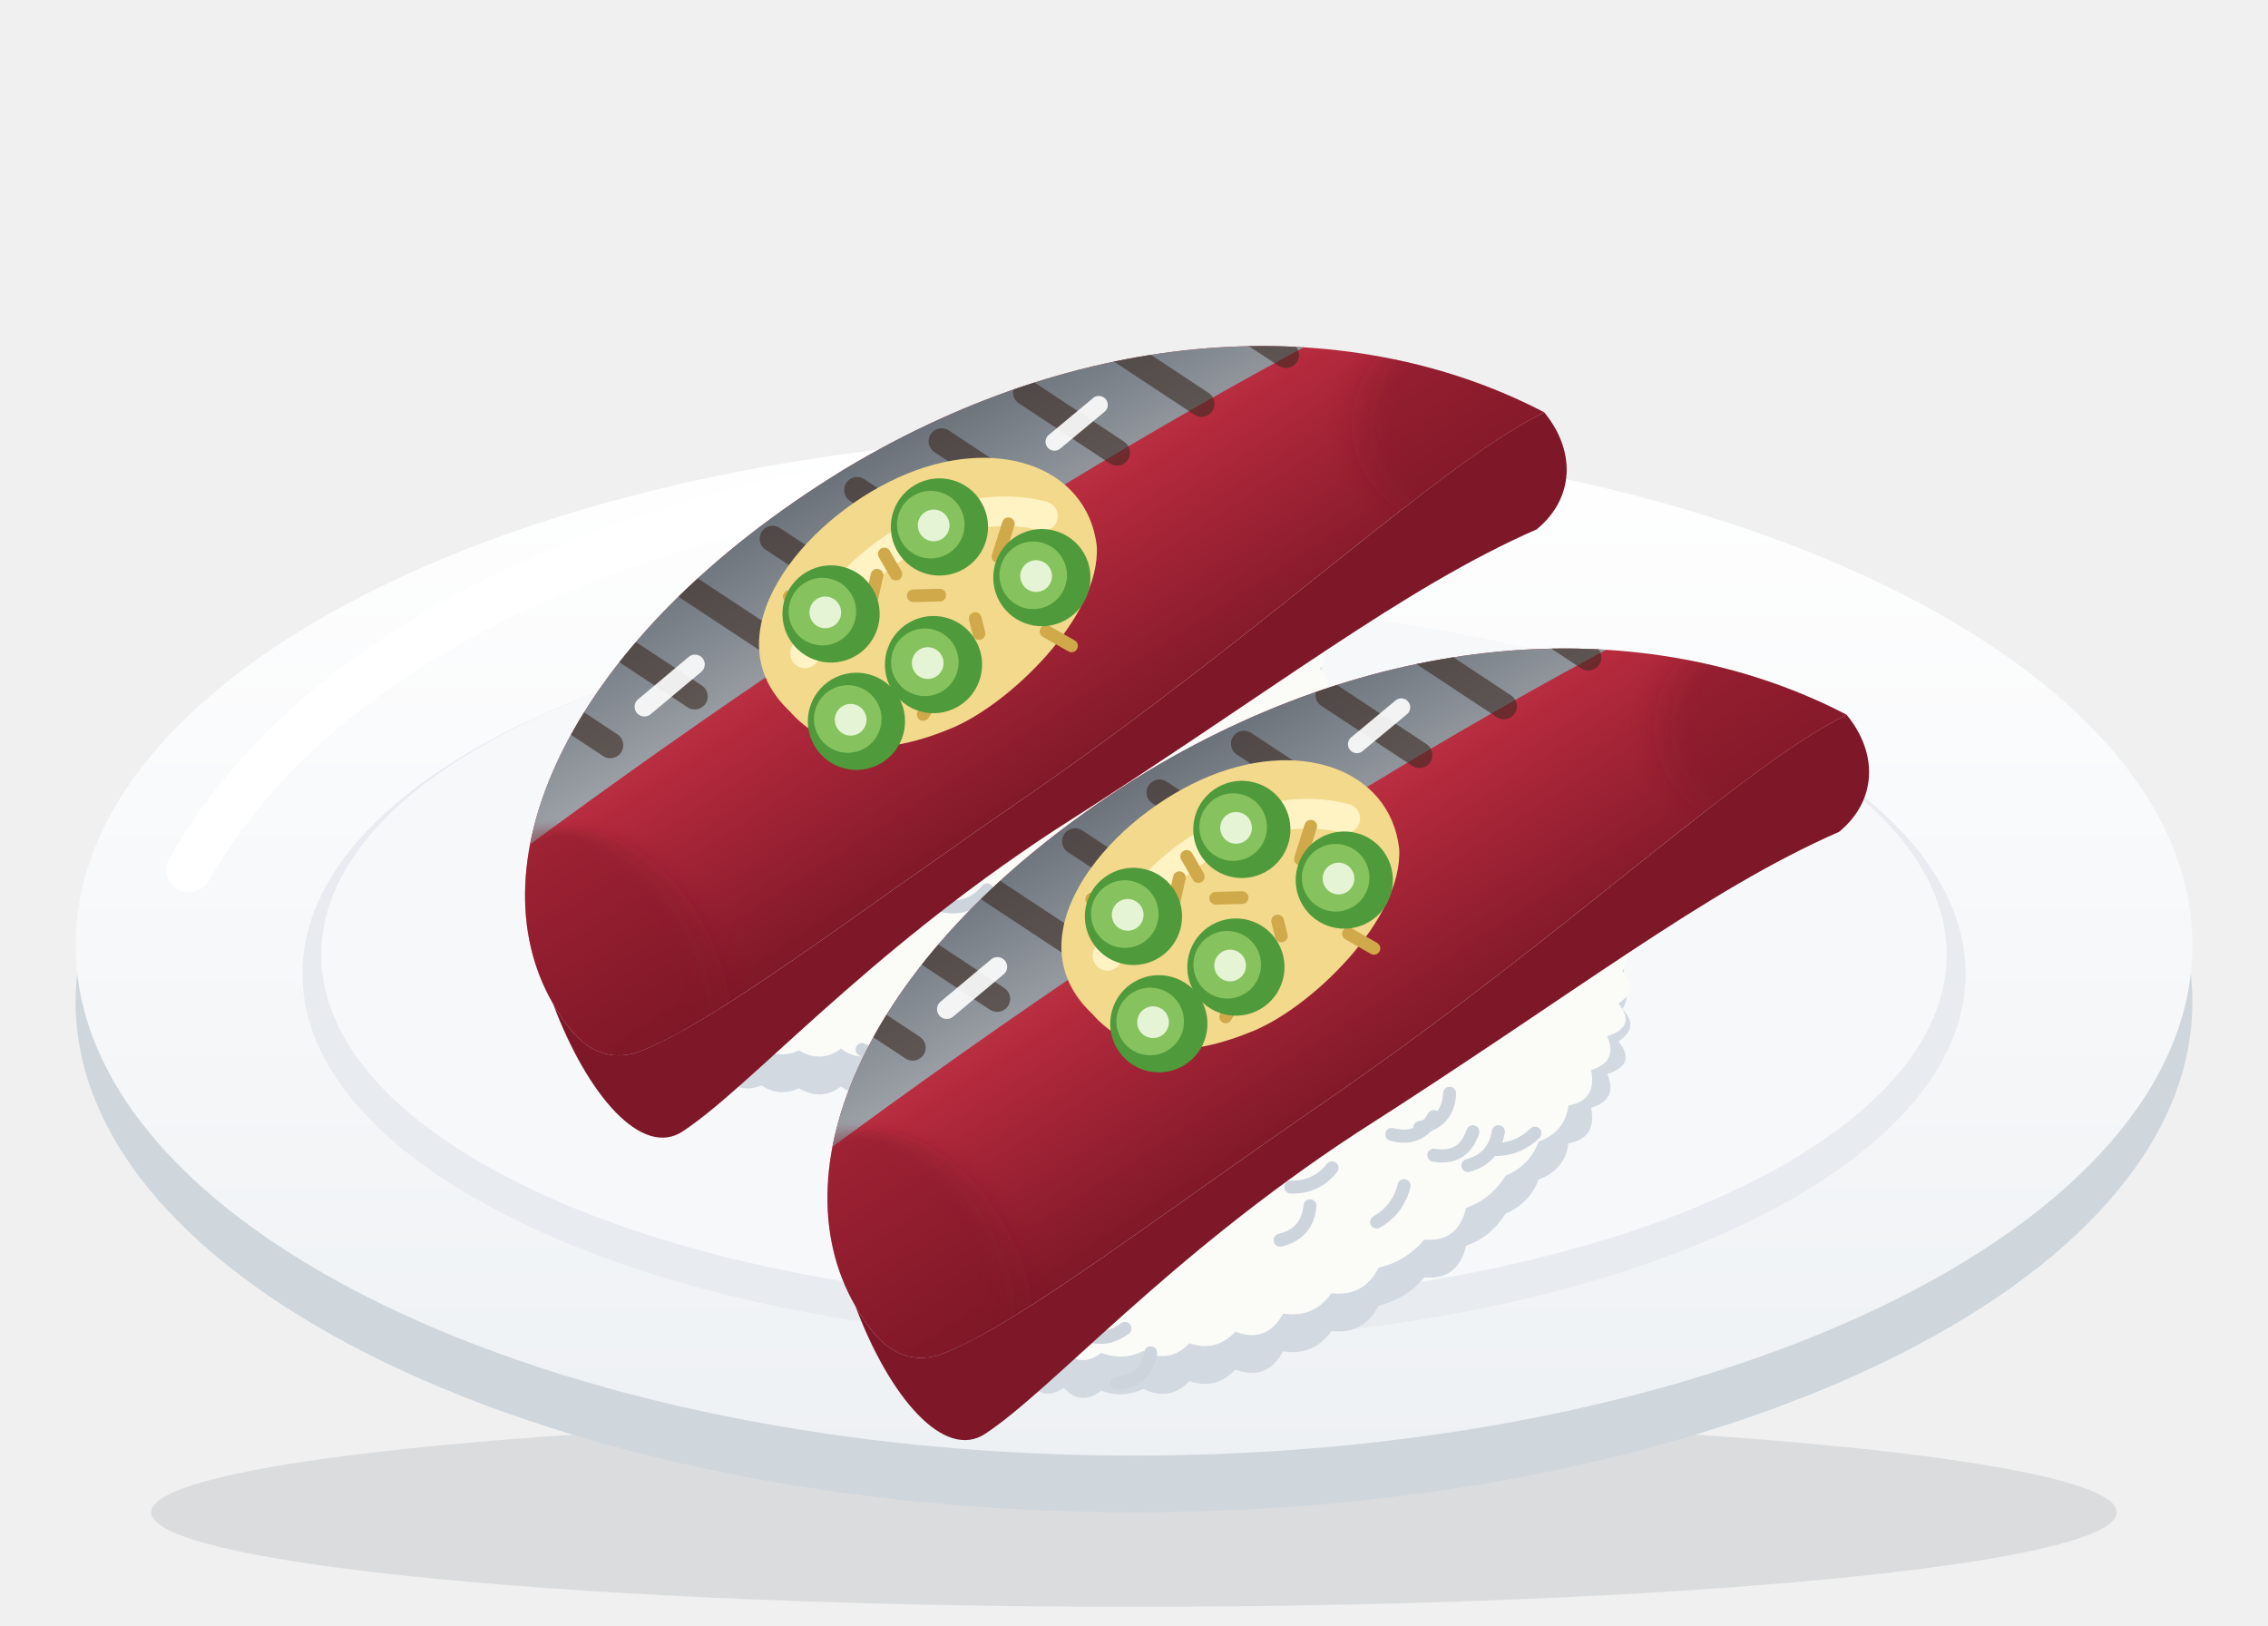
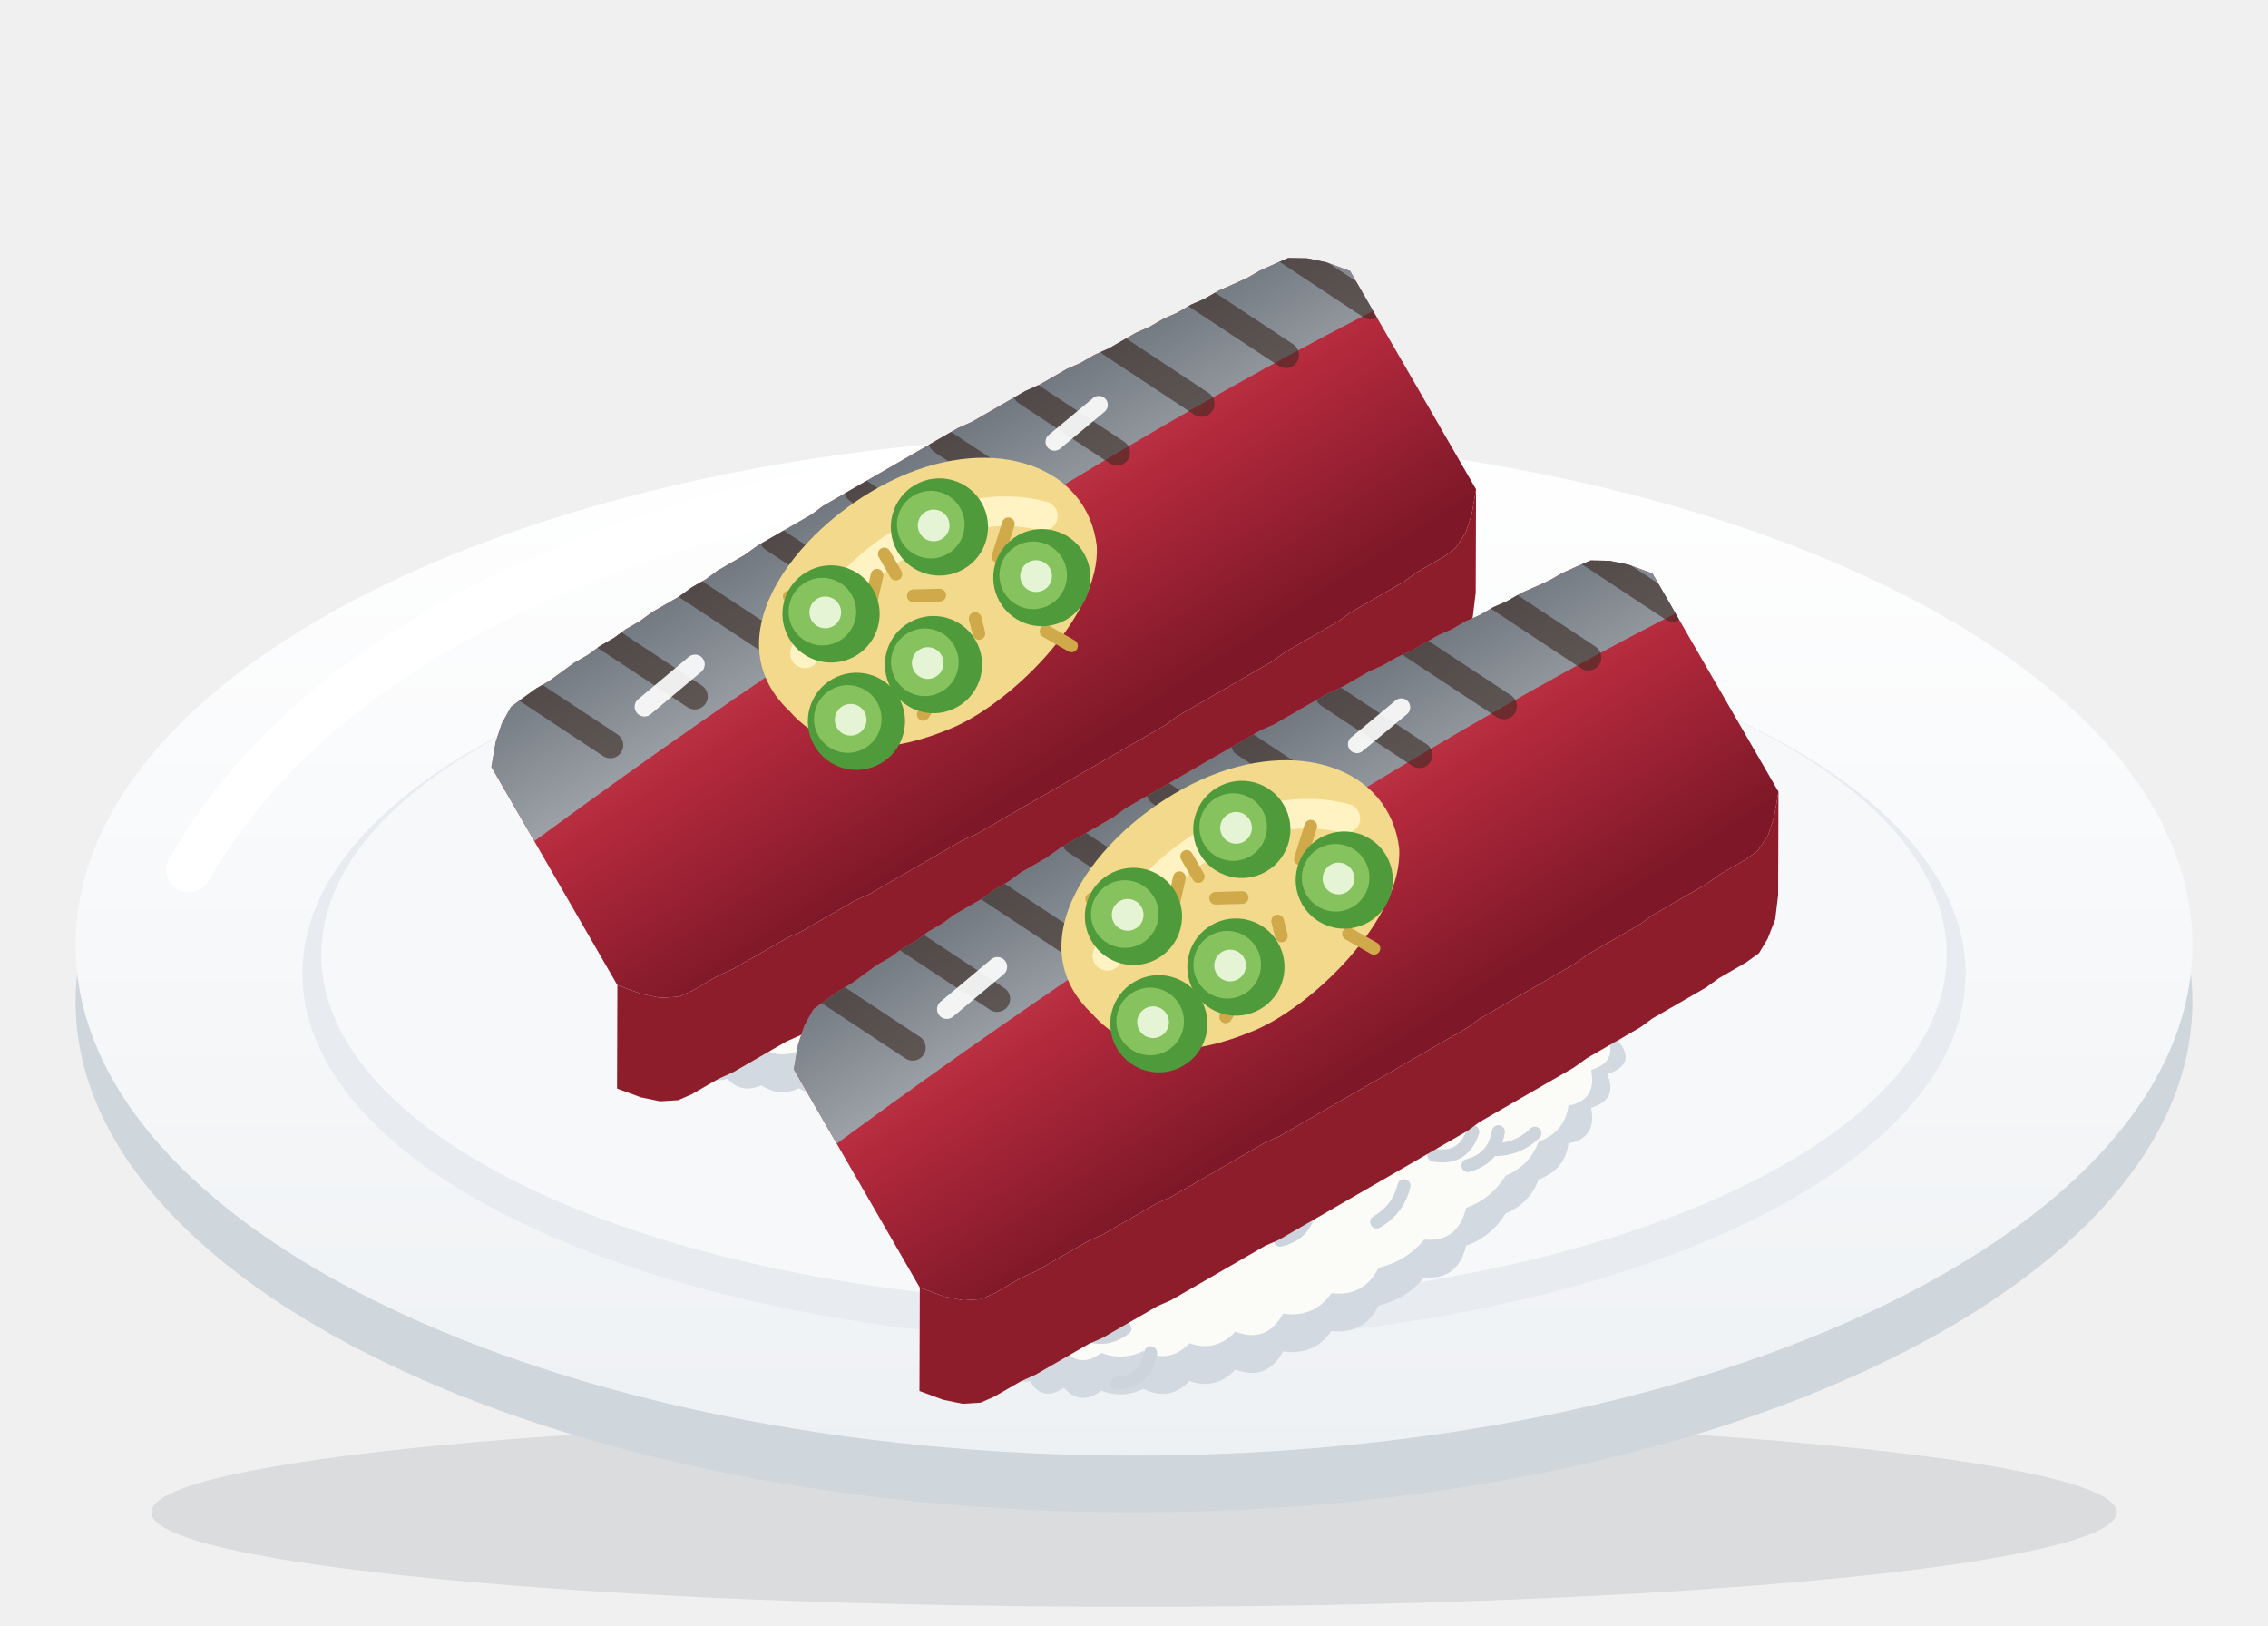
<svg xmlns="http://www.w3.org/2000/svg" viewBox="0 10 120 86">
  <defs>
    <filter id="soft" x="-20%" y="-50%" width="140%" height="200%">
      <feGaussianBlur stdDeviation="0.8" />
    </filter>
    <linearGradient id="plate" x1="0" y1="0" x2="0" y2="1">
      <stop offset="0" stop-color="#ffffff" />
      <stop offset="1" stop-color="#eef1f4" />
    </linearGradient>
    <linearGradient id="t" x1="0" y1="0" x2="0.15" y2="1">
      <stop offset="0" stop-color="#d65463" />
      <stop offset="0.45" stop-color="#b52a3d" />
      <stop offset="1" stop-color="#7e1828" />
    </linearGradient>
    <linearGradient id="sear" x1="0" y1="0" x2="0" y2="1">
      <stop offset="0" stop-color="#5f666f" />
      <stop offset="1" stop-color="#a3a8ad" />
    </linearGradient>
  </defs>
  <ellipse cx="60" cy="90" rx="52" ry="5" fill="#1c2b36" opacity="0.10" />
  <ellipse cx="60" cy="63" rx="56" ry="27" fill="#cfd6dc" />
  <ellipse cx="60" cy="60" rx="56" ry="27" fill="url(#plate)" />
  <ellipse cx="60" cy="61.5" rx="44" ry="19.5" fill="#e8ecf0" />
  <ellipse cx="60" cy="60.5" rx="43" ry="18.5" fill="#f6f8fa" />
  <path d="M10 56 C18 42 38 35 60 34" fill="none" stroke="#fff" stroke-width="2.4" stroke-linecap="round" />
  <g transform="translate(52 54.5) rotate(-30) scale(0.86)">
    <path d="M23 0 Q24.1 1 22.8 1.6 Q23.2 2.8 22.1 3.2 Q22.5 4.7 20.9 4.8 Q21 6.4 19.3 6.2 Q19.1 7.9 17.4 7.5 Q16.8 9.1 15.1 8.7 Q14.2 10.4 12.4 9.7 Q11.2 10.9 9.6 10.5 Q8.2 11.9 6.5 11 Q5 11.9 3.3 11.4 Q1.7 12.9 0 11.5 Q-1.7 12.3 -3.3 11.4 Q-4.9 11.8 -6.5 11 Q-8.2 11.5 -9.6 10.5 Q-11.3 11.1 -12.4 9.7 Q-14.3 10.5 -15.1 8.7 Q-16.6 8.9 -17.4 7.5 Q-18.7 7.4 -19.3 6.2 Q-20.7 6 -20.9 4.8 Q-22.2 4.5 -22.1 3.2 Q-23.7 3 -22.8 1.6 Q-23.9 1 -23 0 Q-24.2 -1 -22.8 -1.6 Q-23.4 -2.8 -22.1 -3.2 Q-22.5 -4.8 -20.9 -4.8 Q-21 -6.4 -19.3 -6.2 Q-18.9 -7.6 -17.4 -7.5 Q-16.9 -9.4 -15.1 -8.7 Q-14.2 -10.2 -12.4 -9.7 Q-11.3 -11 -9.6 -10.5 Q-8.3 -12 -6.5 -11 Q-5 -12.3 -3.3 -11.4 Q-1.7 -12.3 -0 -11.5 Q1.7 -12.3 3.3 -11.4 Q5 -12.1 6.5 -11 Q8.2 -11.8 9.6 -10.5 Q11.2 -10.8 12.4 -9.7 Q14.2 -10.3 15.1 -8.7 Q16.8 -9.2 17.4 -7.5 Q19 -7.8 19.3 -6.2 Q20.6 -5.9 20.9 -4.8 Q22.6 -4.8 22.1 -3.2 Q23.5 -2.9 22.8 -1.6 Q24.1 -1 23 0 Z" fill="#d3d9e1" />
  </g>
  <g transform="translate(52 52.5) rotate(-30) scale(0.86)">
    <path d="M23 0 Q24.1 1 22.8 1.6 Q23.2 2.8 22.1 3.2 Q22.5 4.7 20.9 4.8 Q21 6.4 19.3 6.2 Q19.1 7.9 17.4 7.5 Q16.8 9.1 15.1 8.7 Q14.2 10.4 12.4 9.7 Q11.2 10.9 9.6 10.5 Q8.2 11.9 6.5 11 Q5 11.9 3.3 11.4 Q1.7 12.9 0 11.5 Q-1.7 12.3 -3.3 11.4 Q-4.9 11.8 -6.5 11 Q-8.2 11.5 -9.6 10.5 Q-11.3 11.1 -12.4 9.7 Q-14.3 10.5 -15.1 8.7 Q-16.6 8.9 -17.4 7.5 Q-18.7 7.4 -19.3 6.2 Q-20.7 6 -20.9 4.8 Q-22.2 4.5 -22.1 3.2 Q-23.7 3 -22.8 1.6 Q-23.9 1 -23 0 Q-24.2 -1 -22.8 -1.6 Q-23.4 -2.8 -22.1 -3.2 Q-22.5 -4.8 -20.9 -4.8 Q-21 -6.4 -19.3 -6.2 Q-18.9 -7.6 -17.4 -7.5 Q-16.9 -9.4 -15.1 -8.7 Q-14.2 -10.2 -12.4 -9.7 Q-11.3 -11 -9.6 -10.5 Q-8.3 -12 -6.5 -11 Q-5 -12.3 -3.3 -11.4 Q-1.7 -12.3 -0 -11.5 Q1.7 -12.3 3.3 -11.4 Q5 -12.1 6.5 -11 Q8.2 -11.8 9.6 -10.5 Q11.2 -10.8 12.4 -9.7 Q14.2 -10.3 15.1 -8.7 Q16.8 -9.2 17.4 -7.5 Q19 -7.8 19.3 -6.2 Q20.6 -5.9 20.9 -4.8 Q22.6 -4.8 22.1 -3.2 Q23.5 -2.9 22.8 -1.6 Q24.1 -1 23 0 Z" fill="#fbfbf8" />
  </g>
  <g transform="translate(52 50.5) rotate(-30) scale(0.86)">
    <path d="M23 0 Q24.1 1 22.8 1.6 Q23.2 2.8 22.1 3.2 Q22.5 4.7 20.9 4.8 Q21 6.4 19.3 6.2 Q19.1 7.9 17.4 7.5 Q16.8 9.1 15.1 8.7 Q14.2 10.4 12.4 9.7 Q11.2 10.9 9.6 10.5 Q8.2 11.9 6.5 11 Q5 11.9 3.3 11.4 Q1.7 12.9 0 11.5 Q-1.7 12.3 -3.3 11.4 Q-4.9 11.8 -6.5 11 Q-8.2 11.5 -9.6 10.5 Q-11.3 11.1 -12.4 9.7 Q-14.3 10.5 -15.1 8.7 Q-16.6 8.9 -17.4 7.5 Q-18.7 7.4 -19.3 6.2 Q-20.7 6 -20.9 4.8 Q-22.2 4.5 -22.1 3.2 Q-23.7 3 -22.8 1.6 Q-23.9 1 -23 0 Q-24.2 -1 -22.8 -1.6 Q-23.4 -2.8 -22.1 -3.2 Q-22.5 -4.8 -20.9 -4.8 Q-21 -6.4 -19.3 -6.2 Q-18.9 -7.6 -17.4 -7.5 Q-16.9 -9.4 -15.1 -8.7 Q-14.2 -10.2 -12.4 -9.7 Q-11.3 -11 -9.6 -10.5 Q-8.3 -12 -6.5 -11 Q-5 -12.3 -3.3 -11.4 Q-1.7 -12.3 -0 -11.5 Q1.7 -12.3 3.3 -11.4 Q5 -12.1 6.5 -11 Q8.2 -11.8 9.6 -10.5 Q11.2 -10.8 12.4 -9.7 Q14.2 -10.3 15.1 -8.7 Q16.8 -9.2 17.4 -7.5 Q19 -7.8 19.3 -6.2 Q20.6 -5.9 20.9 -4.8 Q22.6 -4.8 22.1 -3.2 Q23.5 -2.9 22.8 -1.6 Q24.1 -1 23 0 Z" fill="#fbfbf8" />
  </g>
  <g transform="translate(52 48.5) rotate(-30) scale(0.86)">
    <path d="M23 0 Q24.1 1 22.8 1.6 Q23.2 2.8 22.1 3.2 Q22.5 4.7 20.9 4.8 Q21 6.4 19.3 6.2 Q19.1 7.9 17.4 7.5 Q16.8 9.1 15.1 8.7 Q14.2 10.4 12.4 9.7 Q11.2 10.9 9.6 10.5 Q8.2 11.9 6.5 11 Q5 11.9 3.3 11.4 Q1.7 12.9 0 11.5 Q-1.7 12.3 -3.3 11.4 Q-4.9 11.8 -6.5 11 Q-8.2 11.5 -9.6 10.5 Q-11.3 11.1 -12.4 9.7 Q-14.3 10.5 -15.1 8.7 Q-16.6 8.9 -17.4 7.5 Q-18.7 7.4 -19.3 6.2 Q-20.7 6 -20.9 4.8 Q-22.2 4.5 -22.1 3.2 Q-23.7 3 -22.8 1.6 Q-23.9 1 -23 0 Q-24.2 -1 -22.8 -1.6 Q-23.4 -2.8 -22.1 -3.2 Q-22.5 -4.8 -20.9 -4.8 Q-21 -6.4 -19.3 -6.2 Q-18.9 -7.6 -17.4 -7.5 Q-16.9 -9.4 -15.1 -8.7 Q-14.2 -10.2 -12.4 -9.7 Q-11.3 -11 -9.6 -10.5 Q-8.3 -12 -6.5 -11 Q-5 -12.3 -3.3 -11.4 Q-1.7 -12.3 -0 -11.5 Q1.7 -12.3 3.3 -11.4 Q5 -12.1 6.5 -11 Q8.2 -11.8 9.6 -10.5 Q11.2 -10.8 12.4 -9.7 Q14.2 -10.3 15.1 -8.7 Q16.8 -9.2 17.4 -7.5 Q19 -7.8 19.3 -6.2 Q20.6 -5.9 20.9 -4.8 Q22.6 -4.8 22.1 -3.2 Q23.5 -2.9 22.8 -1.6 Q24.1 -1 23 0 Z" fill="#fbfbf8" />
  </g>
  <g transform="translate(52 52.5) rotate(-30) scale(0.86)">
    <path d="M5.4 6 q1.4 1 2.8 0" transform="rotate(19 5.4 6)" fill="none" stroke="#cdd4dc" stroke-width="0.8" stroke-linecap="round" />
    <path d="M1.9 7.5 q1.4 1.2 2.8 0" transform="rotate(18 1.9 7.5)" fill="none" stroke="#cdd4dc" stroke-width="0.8" stroke-linecap="round" />
    <path d="M-4.6 8 q1.4 0.7 2.8 0" transform="rotate(-22 -4.6 8)" fill="none" stroke="#cdd4dc" stroke-width="0.8" stroke-linecap="round" />
    <path d="M-5.2 4.3 q1.4 0.8 2.8 0" transform="rotate(9 -5.2 4.3)" fill="none" stroke="#cdd4dc" stroke-width="0.8" stroke-linecap="round" />
    <path d="M-8.6 7.7 q1.4 0.7 2.8 0" transform="rotate(-17 -8.6 7.7)" fill="none" stroke="#cdd4dc" stroke-width="0.8" stroke-linecap="round" />
    <path d="M-14 9.4 q1.4 1 2.8 0" transform="rotate(26 -14 9.4)" fill="none" stroke="#cdd4dc" stroke-width="0.8" stroke-linecap="round" />
    <path d="M9.1 7.3 q1.4 1.1 2.8 0" transform="rotate(16 9.1 7.3)" fill="none" stroke="#cdd4dc" stroke-width="0.8" stroke-linecap="round" />
    <path d="M-5.3 8.1 q1.4 1.1 2.8 0" transform="rotate(-18 -5.3 8.1)" fill="none" stroke="#cdd4dc" stroke-width="0.8" stroke-linecap="round" />
    <path d="M-0.6 9 q1.4 1 2.8 0" transform="rotate(-7 -0.6 9)" fill="none" stroke="#cdd4dc" stroke-width="0.8" stroke-linecap="round" />
    <path d="M-5 6.4 q1.4 1.1 2.8 0" transform="rotate(23 -5 6.4)" fill="none" stroke="#cdd4dc" stroke-width="0.8" stroke-linecap="round" />
  </g>
  <g transform="translate(52 44) rotate(-30) scale(0.86)">
-     <path d="M-34 6 C-34 8.5 -33.5 10.6 -31 11.2 C-26 12 -16 10.6 -2 9.5 C16 8 30 4.5 37 5 C37.5 8 36 10.5 33 11 C24 10 14 11.5 -2 12.2 C-16 13 -26 16.5 -31 16.8 C-34 17 -35 12 -34 6 Z" fill="#7e1828" />
+     <path d="M-30 7 L-29 8.2 L-28.1 9 L-27.1 9.5 L-26.2 9.6 L-25.2 9.6 L-24.3 9.6 L-23.3 9.7 L-22.4 9.7 L-21.4 9.7 L-20.5 9.7 L-19.5 9.7 L-18.6 9.8 L-17.6 9.8 L-16.7 9.8 L-15.7 9.8 L-14.8 9.8 L-13.8 9.9 L-12.8 9.9 L-11.9 9.9 L-10.9 9.9 L-10 9.9 L-9 9.9 L-8.1 9.9 L-7.1 9.9 L-6.2 10 L-5.2 10 L-4.3 10 L-3.3 10 L-2.4 10 L-1.4 10 L-0.5 10 L0.5 10 L1.5 10 L2.4 10 L3.4 10 L4.3 10 L5.3 10 L6.2 10 L7.2 10 L8.1 9.9 L9.1 9.9 L10 9.9 L11 9.9 L11.9 9.9 L12.9 9.9 L13.8 9.9 L14.8 9.9 L15.8 9.8 L16.7 9.8 L17.7 9.8 L18.6 9.8 L19.6 9.8 L20.5 9.7 L21.5 9.7 L22.4 9.7 L23.4 9.7 L24.3 9.7 L25.3 9.6 L26.2 9.6 L27.2 9.6 L28.1 9.5 L29.1 9 L30 8.2 L31 7 L27.8 12.5 L26.9 13.7 L25.9 14.5 L25 15 L24 15.1 L23 15.1 L22.1 15.1 L21.1 15.2 L20.2 15.2 L19.2 15.2 L18.3 15.2 L17.3 15.2 L16.4 15.3 L15.4 15.3 L14.5 15.3 L13.5 15.3 L12.6 15.3 L11.6 15.4 L10.7 15.4 L9.7 15.4 L8.7 15.4 L7.8 15.4 L6.8 15.4 L5.9 15.4 L4.9 15.4 L4 15.5 L3 15.5 L2.1 15.5 L1.1 15.5 L0.2 15.5 L-0.8 15.5 L-1.7 15.5 L-2.7 15.5 L-3.6 15.5 L-4.6 15.5 L-5.5 15.5 L-6.5 15.5 L-7.5 15.5 L-8.4 15.5 L-9.4 15.5 L-10.3 15.4 L-11.3 15.4 L-12.2 15.4 L-13.2 15.4 L-14.1 15.4 L-15.1 15.4 L-16 15.4 L-17 15.4 L-17.9 15.3 L-18.9 15.3 L-19.8 15.3 L-20.8 15.3 L-21.8 15.3 L-22.7 15.2 L-23.7 15.2 L-24.6 15.2 L-25.6 15.2 L-26.5 15.2 L-27.5 15.1 L-28.4 15.1 L-29.4 15.1 L-30.3 15 L-31.3 14.5 L-32.2 13.7 L-33.2 12.5 Z" fill="#8e1d2c" />
  </g>
  <g transform="translate(52 44) rotate(-30) scale(0.86)">
    <clipPath id="c0">
-       <path d="M-34 6 C-34 -4 -22 -13 -2 -13.5 C16 -13.8 30 -6 37 5 C30 4.5 16 8 -2 9.5 C-16 10.6 -26 12 -31 11.2 C-33.5 10.6 -34 8.5 -34 6 Z" />
+       <path d="M-30 -8.5 L-29 -9.7 L-28.1 -10.5 L-27.1 -11.1 L-26.2 -11.2 L-25.2 -11.3 L-24.3 -11.3 L-23.3 -11.4 L-22.4 -11.5 L-21.4 -11.5 L-20.5 -11.6 L-19.5 -11.6 L-18.6 -11.7 L-17.6 -11.7 L-16.7 -11.8 L-15.7 -11.8 L-14.8 -11.8 L-13.8 -11.9 L-12.8 -11.9 L-11.9 -12 L-10.9 -12 L-10 -12 L-9 -12.1 L-8.1 -12.1 L-7.1 -12.1 L-6.2 -12.1 L-5.2 -12.1 L-4.3 -12.2 L-3.3 -12.2 L-2.4 -12.2 L-1.4 -12.2 L-0.5 -12.2 L0.5 -12.2 L1.5 -12.2 L2.4 -12.2 L3.4 -12.2 L4.3 -12.2 L5.3 -12.2 L6.2 -12.1 L7.2 -12.1 L8.1 -12.1 L9.1 -12.1 L10 -12.1 L11 -12 L11.9 -12 L12.9 -12 L13.8 -11.9 L14.8 -11.9 L15.8 -11.8 L16.7 -11.8 L17.7 -11.8 L18.6 -11.7 L19.6 -11.7 L20.5 -11.6 L21.5 -11.6 L22.4 -11.5 L23.4 -11.5 L24.3 -11.4 L25.3 -11.3 L26.2 -11.3 L27.2 -11.2 L28.1 -11.1 L29.1 -10.5 L30 -9.7 L31 -8.5 L31 7 L30 8.2 L29.1 9 L28.1 9.5 L27.2 9.6 L26.2 9.6 L25.3 9.6 L24.3 9.7 L23.4 9.7 L22.4 9.7 L21.5 9.7 L20.5 9.7 L19.6 9.8 L18.6 9.8 L17.7 9.8 L16.7 9.8 L15.8 9.8 L14.8 9.9 L13.8 9.9 L12.9 9.9 L11.9 9.9 L11 9.9 L10 9.9 L9.1 9.9 L8.1 9.9 L7.2 10 L6.2 10 L5.3 10 L4.3 10 L3.4 10 L2.4 10 L1.5 10 L0.5 10 L-0.5 10 L-1.4 10 L-2.4 10 L-3.3 10 L-4.3 10 L-5.2 10 L-6.2 10 L-7.1 9.9 L-8.1 9.9 L-9 9.9 L-10 9.9 L-10.9 9.9 L-11.9 9.9 L-12.8 9.9 L-13.8 9.9 L-14.8 9.8 L-15.7 9.8 L-16.7 9.8 L-17.6 9.8 L-18.6 9.8 L-19.5 9.7 L-20.5 9.7 L-21.4 9.7 L-22.4 9.7 L-23.3 9.7 L-24.3 9.6 L-25.2 9.6 L-26.2 9.6 L-27.1 9.5 L-28.1 9 L-29 8.2 L-30 7 Z" />
    </clipPath>
-     <path d="M-34 6 C-34 -4 -22 -13 -2 -13.5 C16 -13.8 30 -6 37 5 C30 4.5 16 8 -2 9.5 C-16 10.6 -26 12 -31 11.2 C-33.5 10.6 -34 8.5 -34 6 Z" fill="url(#t)" />
+     <path d="M-30 -8.5 L-29 -9.7 L-28.1 -10.5 L-27.1 -11.1 L-26.2 -11.2 L-25.2 -11.3 L-24.3 -11.3 L-23.3 -11.4 L-22.4 -11.5 L-21.4 -11.5 L-20.5 -11.6 L-19.5 -11.6 L-18.6 -11.7 L-17.6 -11.7 L-16.7 -11.8 L-15.7 -11.8 L-14.8 -11.8 L-13.8 -11.9 L-12.8 -11.9 L-11.9 -12 L-10.9 -12 L-10 -12 L-9 -12.1 L-8.1 -12.1 L-7.1 -12.1 L-6.2 -12.1 L-5.2 -12.1 L-4.3 -12.2 L-3.3 -12.2 L-2.4 -12.2 L-1.4 -12.2 L-0.5 -12.2 L0.5 -12.2 L1.5 -12.2 L2.4 -12.2 L3.4 -12.2 L4.3 -12.2 L5.3 -12.2 L6.2 -12.1 L7.2 -12.1 L8.1 -12.1 L9.1 -12.1 L10 -12.1 L11 -12 L11.9 -12 L12.9 -12 L13.8 -11.9 L14.8 -11.9 L15.8 -11.8 L16.7 -11.8 L17.7 -11.8 L18.6 -11.7 L19.6 -11.7 L20.5 -11.6 L21.5 -11.6 L22.4 -11.5 L23.4 -11.5 L24.3 -11.4 L25.3 -11.3 L26.2 -11.3 L27.2 -11.2 L28.1 -11.1 L29.1 -10.5 L30 -9.7 L31 -8.5 L31 7 L30 8.2 L29.1 9 L28.1 9.5 L27.2 9.6 L26.2 9.6 L25.3 9.6 L24.3 9.7 L23.4 9.7 L22.4 9.7 L21.5 9.7 L20.5 9.7 L19.6 9.8 L18.6 9.8 L17.7 9.8 L16.7 9.8 L15.8 9.8 L14.8 9.9 L13.8 9.9 L12.9 9.9 L11.9 9.9 L11 9.9 L10 9.9 L9.1 9.9 L8.1 9.9 L7.2 10 L6.2 10 L5.3 10 L4.3 10 L3.4 10 L2.4 10 L1.5 10 L0.5 10 L-0.5 10 L-1.4 10 L-2.4 10 L-3.3 10 L-4.3 10 L-5.2 10 L-6.2 10 L-7.1 9.9 L-8.1 9.9 L-9 9.9 L-10 9.9 L-10.9 9.9 L-11.9 9.9 L-12.8 9.9 L-13.8 9.9 L-14.8 9.8 L-15.7 9.8 L-16.7 9.8 L-17.6 9.8 L-18.6 9.8 L-19.5 9.7 L-20.5 9.7 L-21.4 9.7 L-22.4 9.7 L-23.3 9.7 L-24.3 9.6 L-25.2 9.6 L-26.2 9.6 L-27.1 9.5 L-28.1 9 L-29 8.2 L-30 7 Z" fill="url(#t)" />
    <g clip-path="url(#c0)">
      <path d="M-40 -16 H40 V-5 C20 -7 -10 -6 -40 -2 Z" fill="url(#sear)" />
      <path d="M-26 -12 l3 6" stroke="#3a2a22" stroke-width="1.6" opacity="0.6" stroke-linecap="round" />
      <path d="M-20 -12 l3 6" stroke="#3a2a22" stroke-width="1.6" opacity="0.6" stroke-linecap="round" />
      <path d="M-14 -12 l3 6" stroke="#3a2a22" stroke-width="1.6" opacity="0.6" stroke-linecap="round" />
      <path d="M-8 -12 l3 6" stroke="#3a2a22" stroke-width="1.6" opacity="0.6" stroke-linecap="round" />
      <path d="M-2 -12 l3 6" stroke="#3a2a22" stroke-width="1.6" opacity="0.6" stroke-linecap="round" />
      <path d="M4 -12 l3 6" stroke="#3a2a22" stroke-width="1.6" opacity="0.6" stroke-linecap="round" />
      <path d="M10 -12 l3 6" stroke="#3a2a22" stroke-width="1.6" opacity="0.6" stroke-linecap="round" />
      <path d="M16 -12 l3 6" stroke="#3a2a22" stroke-width="1.6" opacity="0.6" stroke-linecap="round" />
      <path d="M22 -12 l3 6" stroke="#3a2a22" stroke-width="1.6" opacity="0.6" stroke-linecap="round" />
      <path d="M28 -12 l3 6" stroke="#3a2a22" stroke-width="1.6" opacity="0.6" stroke-linecap="round" />
      <path d="M-20 -7 l4 -0.7" stroke="#fff" stroke-width="1.2" stroke-linecap="round" opacity="0.9" />
      <path d="M-6 -9.5 l5 -0.9" stroke="#fff" stroke-width="1.3" stroke-linecap="round" opacity="0.9" />
      <path d="M10 -8.5 l3.5 -0.6" stroke="#fff" stroke-width="1.1" stroke-linecap="round" opacity="0.9" />
-       <ellipse cx="-31" cy="6" rx="7" ry="10" fill="#7e1828" opacity="0.45" filter="url(#soft)" />
-       <ellipse cx="32" cy="3" rx="6" ry="6" fill="#7e1828" opacity="0.45" filter="url(#soft)" />
    </g>
    <g transform="translate(-2 -1) scale(1.3)">
      <path d="M-8 -1 C-9.5 -6 -3 -8.5 2 -8 C7 -7.5 10 -4 8.5 -0.5 C7 2.5 1 4 -2 3.5 C-5.5 3 -7.5 1.5 -8 -1 Z" fill="#f2d98c" />
      <path d="M-6 -3 C-2 -6 4 -6 7 -3" fill="none" stroke="#fff3c4" stroke-width="1.4" stroke-linecap="round" />
      <path d="M1.8 -0.4 l-0.2 0.7" stroke="#cfa94a" stroke-width="0.6" stroke-linecap="round" />
      <path d="M-1.3 1.6 l-1.3 0.7" stroke="#cfa94a" stroke-width="0.6" stroke-linecap="round" />
      <path d="M-1.2 -4.5 l-1.2 1.3" stroke="#cfa94a" stroke-width="0.6" stroke-linecap="round" />
      <path d="M2.7 -5 l-0.9 1.3" stroke="#cfa94a" stroke-width="0.6" stroke-linecap="round" />
      <path d="M4.4 1.8 l0.7 1.2" stroke="#cfa94a" stroke-width="0.6" stroke-linecap="round" />
      <path d="M-5.3 -5.7 l1.1 1" stroke="#cfa94a" stroke-width="0.6" stroke-linecap="round" />
      <path d="M5.4 -3.5 l-1.2 1.1" stroke="#cfa94a" stroke-width="0.6" stroke-linecap="round" />
      <path d="M-3.9 -5.5 l1.1 0.9" stroke="#cfa94a" stroke-width="0.6" stroke-linecap="round" />
      <path d="M-0.2 -2.8 l1.1 0.6" stroke="#cfa94a" stroke-width="0.6" stroke-linecap="round" />
      <path d="M-0.4 -5.2 l-0 1.1" stroke="#cfa94a" stroke-width="0.6" stroke-linecap="round" />
      <circle cx="-4" cy="-4" r="2.3" fill="#4f9a3a" />
      <circle cx="-4.3" cy="-4.3" r="1.6" fill="#86c25e" />
      <circle cx="-4.2" cy="-4.2" r="0.75" fill="#e6f4d6" />
      <circle cx="2.5" cy="-5" r="2.3" fill="#4f9a3a" />
      <circle cx="2.2" cy="-5.3" r="1.6" fill="#86c25e" />
      <circle cx="2.3" cy="-5.2" r="0.75" fill="#e6f4d6" />
      <circle cx="5.5" cy="-0.5" r="2.3" fill="#4f9a3a" />
      <circle cx="5.2" cy="-0.8" r="1.6" fill="#86c25e" />
      <circle cx="5.3" cy="-0.7" r="0.75" fill="#e6f4d6" />
      <circle cx="-1" cy="0.5" r="2.3" fill="#4f9a3a" />
      <circle cx="-1.3" cy="0.2" r="1.6" fill="#86c25e" />
      <circle cx="-1.2" cy="0.3" r="0.75" fill="#e6f4d6" />
      <circle cx="-5.5" cy="1" r="2.3" fill="#4f9a3a" />
      <circle cx="-5.8" cy="0.7" r="1.6" fill="#86c25e" />
      <circle cx="-5.7" cy="0.8" r="0.75" fill="#e6f4d6" />
    </g>
  </g>
  <g transform="translate(68 70.5) rotate(-30) scale(0.86)">
    <path d="M23 0 Q24.1 1 22.8 1.6 Q23.1 2.7 22.1 3.2 Q22.5 4.7 20.9 4.8 Q21.2 6.6 19.3 6.2 Q19.1 7.9 17.4 7.5 Q16.8 9.3 15.1 8.7 Q14.1 10 12.4 9.7 Q11.2 10.7 9.6 10.5 Q8.1 11.3 6.5 11 Q5 12.6 3.3 11.4 Q1.7 12 0 11.5 Q-1.7 12.6 -3.3 11.4 Q-5 12.2 -6.5 11 Q-8.3 12.1 -9.6 10.5 Q-11.3 11 -12.4 9.7 Q-14.1 10.2 -15.1 8.7 Q-16.5 8.6 -17.4 7.5 Q-19 7.7 -19.3 6.2 Q-20.9 6.3 -20.9 4.8 Q-22 4.4 -22.1 3.2 Q-23.6 2.9 -22.8 1.6 Q-24 1 -23 0 Q-24.1 -1 -22.8 -1.6 Q-23.5 -2.9 -22.1 -3.2 Q-22.1 -4.4 -20.9 -4.8 Q-21 -6.4 -19.3 -6.2 Q-19.1 -7.9 -17.4 -7.5 Q-16.5 -8.6 -15.1 -8.7 Q-14.2 -10.2 -12.4 -9.7 Q-11.3 -11.2 -9.6 -10.5 Q-8.2 -11.4 -6.5 -11 Q-5 -12.4 -3.3 -11.4 Q-1.7 -12.3 -0 -11.5 Q1.7 -12.4 3.3 -11.4 Q5 -12.3 6.5 -11 Q8.2 -11.4 9.6 -10.5 Q11.3 -11.1 12.4 -9.7 Q14 -9.7 15.1 -8.7 Q16.7 -9 17.4 -7.5 Q19.2 -8.1 19.3 -6.2 Q20.9 -6.3 20.9 -4.8 Q22.6 -4.8 22.1 -3.2 Q23.8 -3 22.8 -1.6 Q23.8 -0.9 23 0 Z" fill="#d3d9e1" />
  </g>
  <g transform="translate(68 68.5) rotate(-30) scale(0.86)">
    <path d="M23 0 Q24.1 1 22.8 1.6 Q23.1 2.7 22.1 3.2 Q22.5 4.7 20.9 4.8 Q21.2 6.6 19.3 6.2 Q19.1 7.9 17.4 7.5 Q16.8 9.3 15.1 8.7 Q14.1 10 12.4 9.7 Q11.2 10.7 9.6 10.5 Q8.1 11.3 6.5 11 Q5 12.6 3.3 11.4 Q1.7 12 0 11.5 Q-1.7 12.6 -3.3 11.4 Q-5 12.2 -6.5 11 Q-8.3 12.1 -9.6 10.5 Q-11.3 11 -12.4 9.7 Q-14.1 10.2 -15.1 8.7 Q-16.5 8.6 -17.4 7.5 Q-19 7.7 -19.3 6.2 Q-20.9 6.3 -20.9 4.8 Q-22 4.4 -22.1 3.2 Q-23.6 2.9 -22.8 1.6 Q-24 1 -23 0 Q-24.1 -1 -22.8 -1.6 Q-23.5 -2.9 -22.1 -3.2 Q-22.1 -4.4 -20.9 -4.8 Q-21 -6.4 -19.3 -6.2 Q-19.1 -7.9 -17.4 -7.5 Q-16.5 -8.6 -15.1 -8.7 Q-14.2 -10.2 -12.4 -9.7 Q-11.3 -11.2 -9.6 -10.5 Q-8.2 -11.4 -6.5 -11 Q-5 -12.4 -3.3 -11.4 Q-1.7 -12.3 -0 -11.5 Q1.7 -12.4 3.3 -11.4 Q5 -12.3 6.5 -11 Q8.2 -11.4 9.6 -10.5 Q11.3 -11.1 12.4 -9.7 Q14 -9.7 15.1 -8.7 Q16.7 -9 17.4 -7.5 Q19.2 -8.1 19.3 -6.2 Q20.9 -6.3 20.9 -4.8 Q22.6 -4.8 22.1 -3.2 Q23.8 -3 22.8 -1.6 Q23.8 -0.9 23 0 Z" fill="#fbfbf8" />
  </g>
  <g transform="translate(68 66.5) rotate(-30) scale(0.86)">
    <path d="M23 0 Q24.1 1 22.8 1.6 Q23.1 2.7 22.1 3.2 Q22.5 4.7 20.9 4.8 Q21.2 6.6 19.3 6.2 Q19.1 7.9 17.4 7.5 Q16.8 9.3 15.1 8.7 Q14.1 10 12.4 9.7 Q11.2 10.7 9.6 10.5 Q8.1 11.3 6.5 11 Q5 12.6 3.3 11.4 Q1.7 12 0 11.5 Q-1.7 12.6 -3.3 11.4 Q-5 12.2 -6.5 11 Q-8.3 12.1 -9.6 10.5 Q-11.3 11 -12.4 9.7 Q-14.1 10.2 -15.1 8.7 Q-16.5 8.6 -17.4 7.5 Q-19 7.7 -19.3 6.2 Q-20.9 6.3 -20.9 4.8 Q-22 4.4 -22.1 3.2 Q-23.6 2.9 -22.8 1.6 Q-24 1 -23 0 Q-24.1 -1 -22.8 -1.6 Q-23.5 -2.9 -22.1 -3.2 Q-22.1 -4.4 -20.9 -4.8 Q-21 -6.4 -19.3 -6.2 Q-19.1 -7.9 -17.4 -7.5 Q-16.5 -8.6 -15.1 -8.7 Q-14.2 -10.2 -12.4 -9.7 Q-11.3 -11.2 -9.6 -10.5 Q-8.2 -11.4 -6.5 -11 Q-5 -12.4 -3.3 -11.4 Q-1.7 -12.3 -0 -11.5 Q1.7 -12.4 3.3 -11.4 Q5 -12.3 6.5 -11 Q8.2 -11.4 9.6 -10.5 Q11.3 -11.1 12.4 -9.7 Q14 -9.7 15.1 -8.7 Q16.7 -9 17.4 -7.5 Q19.2 -8.1 19.3 -6.2 Q20.9 -6.3 20.9 -4.8 Q22.6 -4.8 22.1 -3.2 Q23.8 -3 22.8 -1.6 Q23.8 -0.9 23 0 Z" fill="#fbfbf8" />
  </g>
  <g transform="translate(68 64.5) rotate(-30) scale(0.86)">
    <path d="M23 0 Q24.1 1 22.8 1.6 Q23.1 2.7 22.1 3.2 Q22.5 4.7 20.9 4.8 Q21.2 6.6 19.3 6.2 Q19.1 7.9 17.4 7.5 Q16.8 9.3 15.1 8.7 Q14.1 10 12.4 9.7 Q11.2 10.7 9.6 10.5 Q8.1 11.3 6.5 11 Q5 12.6 3.3 11.4 Q1.7 12 0 11.5 Q-1.7 12.6 -3.3 11.4 Q-5 12.2 -6.5 11 Q-8.3 12.1 -9.6 10.5 Q-11.3 11 -12.4 9.7 Q-14.1 10.2 -15.1 8.7 Q-16.5 8.6 -17.4 7.5 Q-19 7.7 -19.3 6.2 Q-20.9 6.3 -20.9 4.8 Q-22 4.4 -22.1 3.2 Q-23.6 2.9 -22.8 1.6 Q-24 1 -23 0 Q-24.1 -1 -22.8 -1.6 Q-23.5 -2.9 -22.1 -3.2 Q-22.1 -4.4 -20.9 -4.8 Q-21 -6.4 -19.3 -6.2 Q-19.1 -7.9 -17.4 -7.5 Q-16.5 -8.6 -15.1 -8.7 Q-14.2 -10.2 -12.4 -9.7 Q-11.3 -11.2 -9.6 -10.5 Q-8.2 -11.4 -6.5 -11 Q-5 -12.4 -3.3 -11.4 Q-1.7 -12.3 -0 -11.5 Q1.7 -12.4 3.3 -11.4 Q5 -12.3 6.5 -11 Q8.2 -11.4 9.6 -10.5 Q11.3 -11.1 12.4 -9.7 Q14 -9.7 15.1 -8.7 Q16.7 -9 17.4 -7.5 Q19.2 -8.1 19.3 -6.2 Q20.9 -6.3 20.9 -4.8 Q22.6 -4.8 22.1 -3.2 Q23.8 -3 22.8 -1.6 Q23.8 -0.9 23 0 Z" fill="#fbfbf8" />
  </g>
  <g transform="translate(68 68.5) rotate(-30) scale(0.86)">
    <path d="M6.5 5.3 q1.4 1.1 2.8 0" transform="rotate(-19 6.5 5.3)" fill="none" stroke="#cdd4dc" stroke-width="0.8" stroke-linecap="round" />
    <path d="M7.9 8.8 q1.4 0.9 2.8 0" transform="rotate(-18 7.9 8.8)" fill="none" stroke="#cdd4dc" stroke-width="0.8" stroke-linecap="round" />
    <path d="M-2.2 4.5 q1.4 0.7 2.8 0" transform="rotate(5 -2.2 4.5)" fill="none" stroke="#cdd4dc" stroke-width="0.8" stroke-linecap="round" />
    <path d="M6.4 7.2 q1.4 1.2 2.8 0" transform="rotate(-1 6.4 7.2)" fill="none" stroke="#cdd4dc" stroke-width="0.8" stroke-linecap="round" />
    <path d="M1.3 9 q1.4 0.6 2.8 0" transform="rotate(-23 1.3 9)" fill="none" stroke="#cdd4dc" stroke-width="0.8" stroke-linecap="round" />
    <path d="M4.8 4.8 q1.4 1.1 2.8 0" transform="rotate(7 4.8 4.8)" fill="none" stroke="#cdd4dc" stroke-width="0.8" stroke-linecap="round" />
    <path d="M-17.9 5.7 q1.4 0.9 2.8 0" transform="rotate(26 -17.9 5.7)" fill="none" stroke="#cdd4dc" stroke-width="0.8" stroke-linecap="round" />
    <path d="M9.7 8.7 q1.4 0.6 2.8 0" transform="rotate(9 9.7 8.7)" fill="none" stroke="#cdd4dc" stroke-width="0.8" stroke-linecap="round" />
    <path d="M-17.5 9.6 q1.4 1.1 2.8 0" transform="rotate(-12 -17.5 9.6)" fill="none" stroke="#cdd4dc" stroke-width="0.8" stroke-linecap="round" />
    <path d="M-4.4 7 q1.4 1 2.8 0" transform="rotate(-19 -4.4 7)" fill="none" stroke="#cdd4dc" stroke-width="0.8" stroke-linecap="round" />
  </g>
  <g transform="translate(68 60) rotate(-30) scale(0.86)">
-     <path d="M-34 6 C-34 8.5 -33.5 10.6 -31 11.2 C-26 12 -16 10.6 -2 9.5 C16 8 30 4.5 37 5 C37.5 8 36 10.5 33 11 C24 10 14 11.5 -2 12.2 C-16 13 -26 16.5 -31 16.8 C-34 17 -35 12 -34 6 Z" fill="#7e1828" />
+     <path d="M-30 7 L-29 8.2 L-28.1 9 L-27.1 9.5 L-26.2 9.6 L-25.2 9.6 L-24.3 9.6 L-23.3 9.7 L-22.4 9.7 L-21.4 9.7 L-20.5 9.7 L-19.5 9.7 L-18.6 9.8 L-17.6 9.8 L-16.7 9.8 L-15.7 9.8 L-14.8 9.8 L-13.8 9.9 L-12.8 9.9 L-11.9 9.9 L-10.9 9.9 L-10 9.9 L-9 9.9 L-8.1 9.9 L-7.1 9.9 L-6.2 10 L-5.2 10 L-4.3 10 L-3.3 10 L-2.4 10 L-1.4 10 L-0.5 10 L0.5 10 L1.5 10 L2.4 10 L3.4 10 L4.3 10 L5.3 10 L6.2 10 L7.2 10 L8.1 9.9 L9.1 9.9 L10 9.9 L11 9.9 L11.9 9.9 L12.9 9.9 L13.8 9.9 L14.8 9.9 L15.8 9.8 L16.7 9.8 L17.7 9.8 L18.6 9.8 L19.6 9.8 L20.5 9.7 L21.5 9.7 L22.4 9.7 L23.4 9.7 L24.3 9.7 L25.3 9.6 L26.2 9.6 L27.2 9.6 L28.1 9.5 L29.1 9 L30 8.2 L31 7 L27.8 12.5 L26.9 13.7 L25.9 14.5 L25 15 L24 15.1 L23 15.1 L22.1 15.1 L21.1 15.2 L20.2 15.2 L19.2 15.2 L18.3 15.2 L17.3 15.2 L16.4 15.3 L15.4 15.3 L14.5 15.3 L13.5 15.3 L12.6 15.3 L11.6 15.4 L10.7 15.4 L9.7 15.4 L8.7 15.4 L7.8 15.4 L6.8 15.4 L5.9 15.4 L4.9 15.4 L4 15.5 L3 15.5 L2.1 15.5 L1.1 15.5 L0.2 15.5 L-0.8 15.5 L-1.7 15.5 L-2.7 15.5 L-3.6 15.5 L-4.6 15.5 L-5.5 15.5 L-6.5 15.5 L-7.5 15.5 L-8.4 15.5 L-9.4 15.5 L-10.3 15.4 L-11.3 15.4 L-12.2 15.4 L-13.2 15.4 L-14.1 15.4 L-15.1 15.4 L-16 15.4 L-17 15.4 L-17.9 15.3 L-18.9 15.3 L-19.8 15.3 L-20.8 15.3 L-21.8 15.3 L-22.7 15.2 L-23.7 15.2 L-24.6 15.2 L-25.6 15.2 L-26.5 15.2 L-27.5 15.1 L-28.4 15.1 L-29.4 15.1 L-30.3 15 L-31.3 14.5 L-32.2 13.7 L-33.2 12.5 Z" fill="#8e1d2c" />
  </g>
  <g transform="translate(68 60) rotate(-30) scale(0.86)">
    <clipPath id="c1">
-       <path d="M-34 6 C-34 -4 -22 -13 -2 -13.5 C16 -13.8 30 -6 37 5 C30 4.5 16 8 -2 9.5 C-16 10.6 -26 12 -31 11.2 C-33.5 10.6 -34 8.5 -34 6 Z" />
+       <path d="M-30 -8.5 L-29 -9.7 L-28.1 -10.5 L-27.1 -11.1 L-26.2 -11.2 L-25.2 -11.3 L-24.3 -11.3 L-23.3 -11.4 L-22.4 -11.5 L-21.4 -11.5 L-20.5 -11.6 L-19.5 -11.6 L-18.6 -11.7 L-17.6 -11.7 L-16.7 -11.8 L-15.7 -11.8 L-14.8 -11.8 L-13.8 -11.9 L-12.8 -11.9 L-11.9 -12 L-10.9 -12 L-10 -12 L-9 -12.1 L-8.1 -12.1 L-7.1 -12.1 L-6.2 -12.1 L-5.2 -12.1 L-4.3 -12.2 L-3.3 -12.2 L-2.4 -12.2 L-1.4 -12.2 L-0.5 -12.2 L0.5 -12.2 L1.5 -12.2 L2.4 -12.2 L3.4 -12.2 L4.3 -12.2 L5.3 -12.2 L6.2 -12.1 L7.2 -12.1 L8.1 -12.1 L9.1 -12.1 L10 -12.1 L11 -12 L11.9 -12 L12.9 -12 L13.8 -11.9 L14.8 -11.9 L15.8 -11.8 L16.7 -11.8 L17.7 -11.8 L18.6 -11.7 L19.6 -11.7 L20.5 -11.6 L21.5 -11.6 L22.4 -11.5 L23.4 -11.5 L24.3 -11.4 L25.3 -11.3 L26.2 -11.3 L27.2 -11.2 L28.1 -11.1 L29.1 -10.5 L30 -9.7 L31 -8.5 L31 7 L30 8.2 L29.1 9 L28.1 9.5 L27.2 9.6 L26.2 9.6 L25.3 9.6 L24.3 9.7 L23.4 9.7 L22.4 9.7 L21.5 9.7 L20.5 9.7 L19.6 9.8 L18.6 9.8 L17.7 9.8 L16.7 9.8 L15.8 9.8 L14.8 9.9 L13.8 9.9 L12.9 9.9 L11.9 9.9 L11 9.9 L10 9.9 L9.1 9.9 L8.1 9.9 L7.2 10 L6.2 10 L5.3 10 L4.3 10 L3.4 10 L2.4 10 L1.5 10 L0.5 10 L-0.5 10 L-1.4 10 L-2.4 10 L-3.3 10 L-4.3 10 L-5.2 10 L-6.2 10 L-7.1 9.9 L-8.1 9.9 L-9 9.9 L-10 9.9 L-10.9 9.9 L-11.9 9.9 L-12.8 9.9 L-13.8 9.9 L-14.8 9.8 L-15.7 9.8 L-16.7 9.8 L-17.6 9.8 L-18.6 9.8 L-19.5 9.7 L-20.5 9.7 L-21.4 9.7 L-22.4 9.7 L-23.3 9.7 L-24.3 9.6 L-25.2 9.6 L-26.2 9.6 L-27.1 9.5 L-28.1 9 L-29 8.2 L-30 7 Z" />
    </clipPath>
-     <path d="M-34 6 C-34 -4 -22 -13 -2 -13.5 C16 -13.8 30 -6 37 5 C30 4.5 16 8 -2 9.5 C-16 10.6 -26 12 -31 11.2 C-33.5 10.6 -34 8.5 -34 6 Z" fill="url(#t)" />
+     <path d="M-30 -8.5 L-29 -9.7 L-28.1 -10.5 L-27.1 -11.1 L-26.2 -11.2 L-25.2 -11.3 L-24.3 -11.3 L-23.3 -11.4 L-22.4 -11.5 L-21.4 -11.5 L-20.5 -11.6 L-19.5 -11.6 L-18.6 -11.7 L-17.6 -11.7 L-16.7 -11.8 L-15.7 -11.8 L-14.8 -11.8 L-13.8 -11.9 L-12.8 -11.9 L-11.9 -12 L-10.9 -12 L-10 -12 L-9 -12.1 L-8.1 -12.1 L-7.1 -12.1 L-6.2 -12.1 L-5.2 -12.1 L-4.3 -12.2 L-3.3 -12.2 L-2.4 -12.2 L-1.4 -12.2 L-0.5 -12.2 L0.5 -12.2 L1.5 -12.2 L2.4 -12.2 L3.4 -12.2 L4.3 -12.2 L5.3 -12.2 L6.2 -12.1 L7.2 -12.1 L8.1 -12.1 L9.1 -12.1 L10 -12.1 L11 -12 L11.9 -12 L12.9 -12 L13.8 -11.9 L14.8 -11.9 L15.8 -11.8 L16.7 -11.8 L17.7 -11.8 L18.6 -11.7 L19.6 -11.7 L20.5 -11.6 L21.5 -11.6 L22.4 -11.5 L23.4 -11.5 L24.3 -11.4 L25.3 -11.3 L26.2 -11.3 L27.2 -11.2 L28.1 -11.1 L29.1 -10.5 L30 -9.7 L31 -8.5 L31 7 L30 8.2 L29.1 9 L28.1 9.5 L27.2 9.6 L26.2 9.6 L25.3 9.6 L24.3 9.7 L23.4 9.7 L22.4 9.7 L21.5 9.7 L20.5 9.7 L19.6 9.8 L18.6 9.8 L17.7 9.8 L16.7 9.8 L15.8 9.8 L14.8 9.9 L13.8 9.9 L12.9 9.9 L11.9 9.9 L11 9.9 L10 9.9 L9.1 9.9 L8.1 9.9 L7.2 10 L6.2 10 L5.3 10 L4.3 10 L3.4 10 L2.4 10 L1.5 10 L0.5 10 L-0.5 10 L-1.4 10 L-2.4 10 L-3.3 10 L-4.3 10 L-5.2 10 L-6.2 10 L-7.1 9.9 L-8.1 9.9 L-9 9.9 L-10 9.9 L-10.9 9.9 L-11.9 9.9 L-12.8 9.9 L-13.8 9.9 L-14.8 9.8 L-15.7 9.8 L-16.7 9.8 L-17.6 9.8 L-18.6 9.8 L-19.5 9.7 L-20.5 9.7 L-21.4 9.7 L-22.4 9.7 L-23.3 9.7 L-24.3 9.6 L-25.2 9.6 L-26.2 9.6 L-27.1 9.5 L-28.1 9 L-29 8.2 L-30 7 Z" fill="url(#t)" />
    <g clip-path="url(#c1)">
      <path d="M-40 -16 H40 V-5 C20 -7 -10 -6 -40 -2 Z" fill="url(#sear)" />
      <path d="M-26 -12 l3 6" stroke="#3a2a22" stroke-width="1.6" opacity="0.6" stroke-linecap="round" />
      <path d="M-20 -12 l3 6" stroke="#3a2a22" stroke-width="1.6" opacity="0.6" stroke-linecap="round" />
      <path d="M-14 -12 l3 6" stroke="#3a2a22" stroke-width="1.6" opacity="0.6" stroke-linecap="round" />
      <path d="M-8 -12 l3 6" stroke="#3a2a22" stroke-width="1.6" opacity="0.6" stroke-linecap="round" />
      <path d="M-2 -12 l3 6" stroke="#3a2a22" stroke-width="1.6" opacity="0.6" stroke-linecap="round" />
      <path d="M4 -12 l3 6" stroke="#3a2a22" stroke-width="1.6" opacity="0.6" stroke-linecap="round" />
      <path d="M10 -12 l3 6" stroke="#3a2a22" stroke-width="1.6" opacity="0.6" stroke-linecap="round" />
      <path d="M16 -12 l3 6" stroke="#3a2a22" stroke-width="1.6" opacity="0.6" stroke-linecap="round" />
      <path d="M22 -12 l3 6" stroke="#3a2a22" stroke-width="1.6" opacity="0.6" stroke-linecap="round" />
      <path d="M28 -12 l3 6" stroke="#3a2a22" stroke-width="1.6" opacity="0.6" stroke-linecap="round" />
      <path d="M-20 -7 l4 -0.7" stroke="#fff" stroke-width="1.2" stroke-linecap="round" opacity="0.9" />
      <path d="M-6 -9.5 l5 -0.9" stroke="#fff" stroke-width="1.3" stroke-linecap="round" opacity="0.9" />
      <path d="M10 -8.5 l3.5 -0.6" stroke="#fff" stroke-width="1.1" stroke-linecap="round" opacity="0.9" />
-       <ellipse cx="-31" cy="6" rx="7" ry="10" fill="#7e1828" opacity="0.45" filter="url(#soft)" />
-       <ellipse cx="32" cy="3" rx="6" ry="6" fill="#7e1828" opacity="0.45" filter="url(#soft)" />
    </g>
    <g transform="translate(-2 -1) scale(1.3)">
      <path d="M-8 -1 C-9.5 -6 -3 -8.5 2 -8 C7 -7.5 10 -4 8.5 -0.5 C7 2.5 1 4 -2 3.5 C-5.5 3 -7.5 1.5 -8 -1 Z" fill="#f2d98c" />
      <path d="M-6 -3 C-2 -6 4 -6 7 -3" fill="none" stroke="#fff3c4" stroke-width="1.4" stroke-linecap="round" />
      <path d="M1.8 -0.4 l-0.2 0.7" stroke="#cfa94a" stroke-width="0.6" stroke-linecap="round" />
      <path d="M-1.3 1.6 l-1.3 0.7" stroke="#cfa94a" stroke-width="0.6" stroke-linecap="round" />
      <path d="M-1.2 -4.5 l-1.2 1.3" stroke="#cfa94a" stroke-width="0.6" stroke-linecap="round" />
      <path d="M2.7 -5 l-0.9 1.3" stroke="#cfa94a" stroke-width="0.6" stroke-linecap="round" />
      <path d="M4.4 1.8 l0.7 1.2" stroke="#cfa94a" stroke-width="0.6" stroke-linecap="round" />
      <path d="M-5.3 -5.7 l1.1 1" stroke="#cfa94a" stroke-width="0.6" stroke-linecap="round" />
      <path d="M5.4 -3.5 l-1.2 1.1" stroke="#cfa94a" stroke-width="0.6" stroke-linecap="round" />
      <path d="M-3.9 -5.5 l1.1 0.9" stroke="#cfa94a" stroke-width="0.6" stroke-linecap="round" />
      <path d="M-0.2 -2.8 l1.1 0.6" stroke="#cfa94a" stroke-width="0.6" stroke-linecap="round" />
      <path d="M-0.4 -5.2 l-0 1.1" stroke="#cfa94a" stroke-width="0.6" stroke-linecap="round" />
      <circle cx="-4" cy="-4" r="2.3" fill="#4f9a3a" />
      <circle cx="-4.3" cy="-4.3" r="1.6" fill="#86c25e" />
      <circle cx="-4.2" cy="-4.2" r="0.75" fill="#e6f4d6" />
      <circle cx="2.5" cy="-5" r="2.3" fill="#4f9a3a" />
      <circle cx="2.2" cy="-5.3" r="1.6" fill="#86c25e" />
      <circle cx="2.3" cy="-5.2" r="0.75" fill="#e6f4d6" />
      <circle cx="5.5" cy="-0.5" r="2.3" fill="#4f9a3a" />
      <circle cx="5.2" cy="-0.8" r="1.6" fill="#86c25e" />
      <circle cx="5.3" cy="-0.7" r="0.75" fill="#e6f4d6" />
      <circle cx="-1" cy="0.5" r="2.3" fill="#4f9a3a" />
      <circle cx="-1.3" cy="0.2" r="1.6" fill="#86c25e" />
      <circle cx="-1.2" cy="0.3" r="0.75" fill="#e6f4d6" />
      <circle cx="-5.5" cy="1" r="2.3" fill="#4f9a3a" />
      <circle cx="-5.8" cy="0.7" r="1.6" fill="#86c25e" />
      <circle cx="-5.7" cy="0.8" r="0.75" fill="#e6f4d6" />
    </g>
  </g>
</svg>
